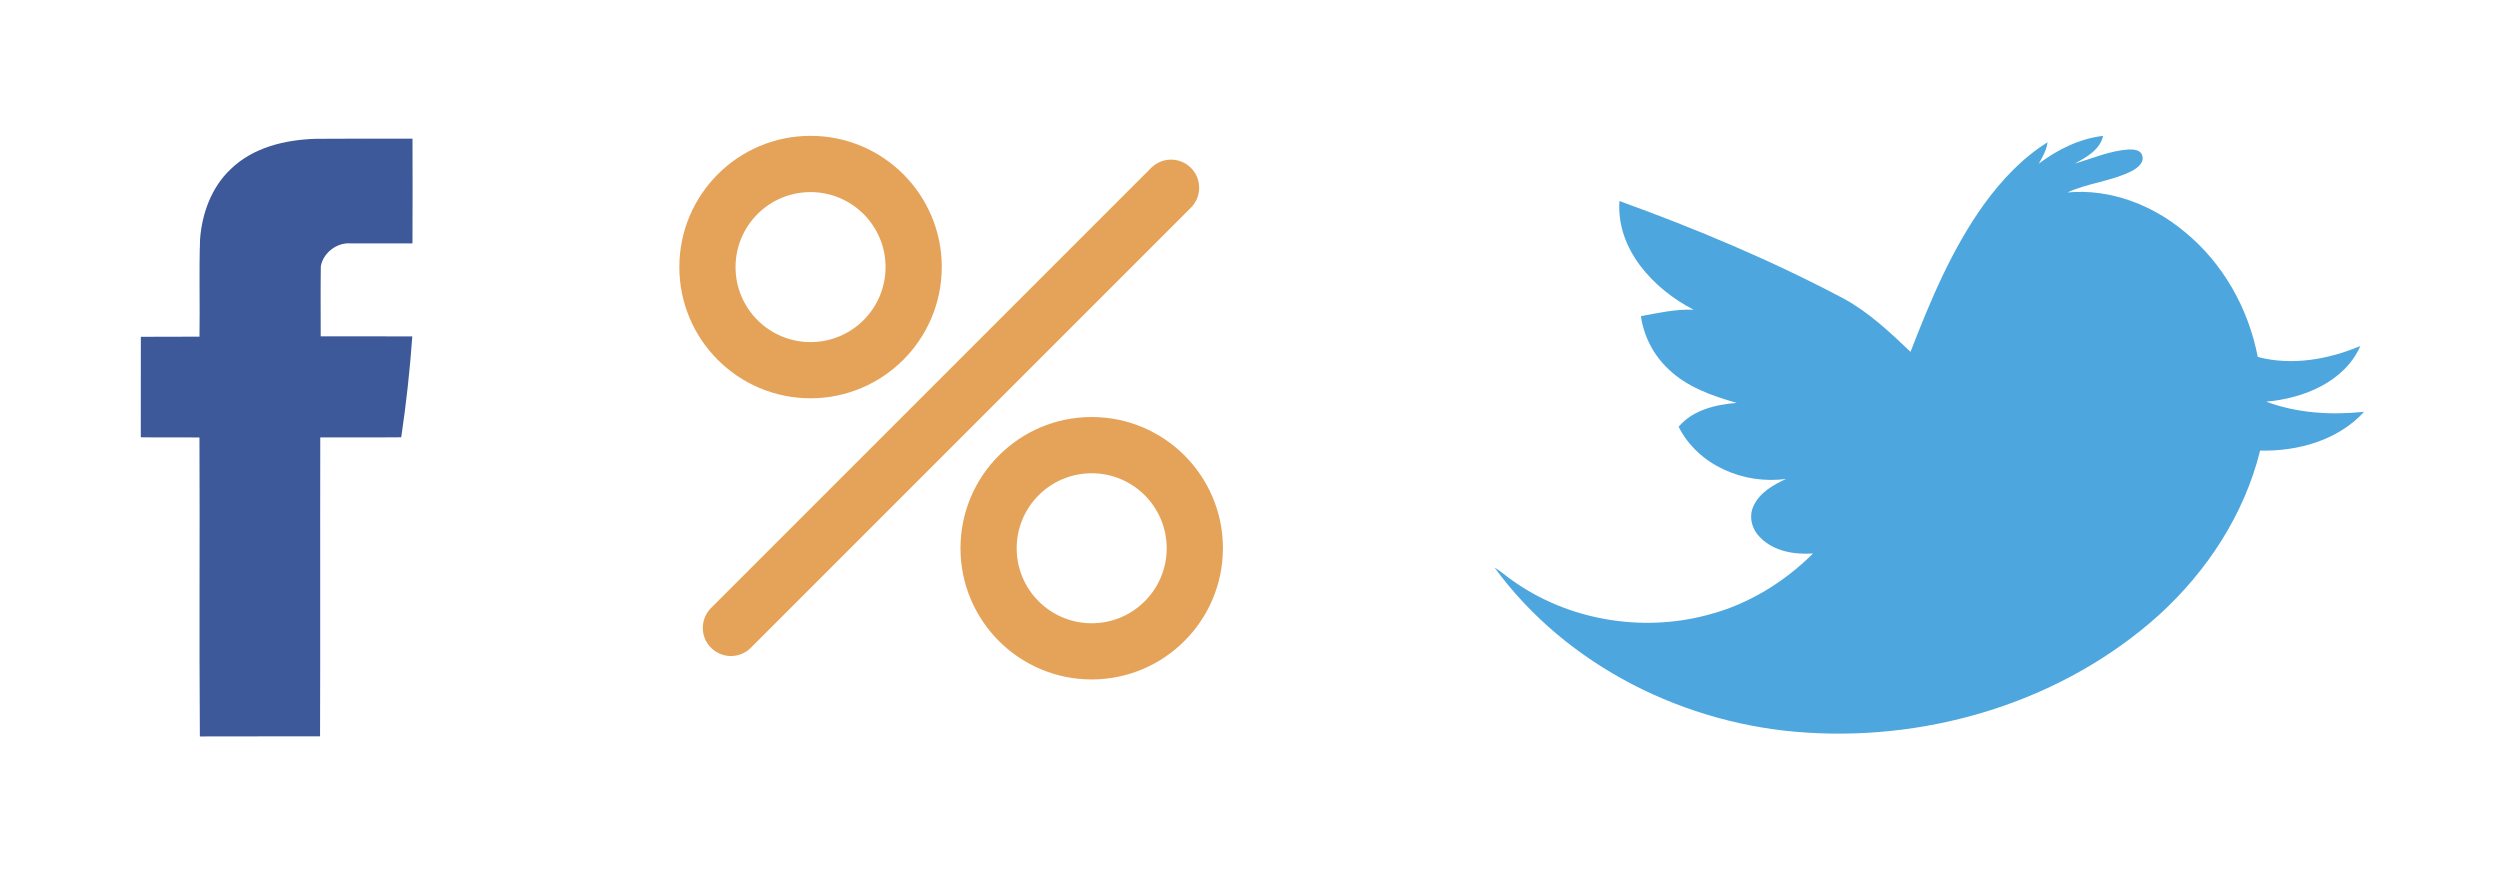
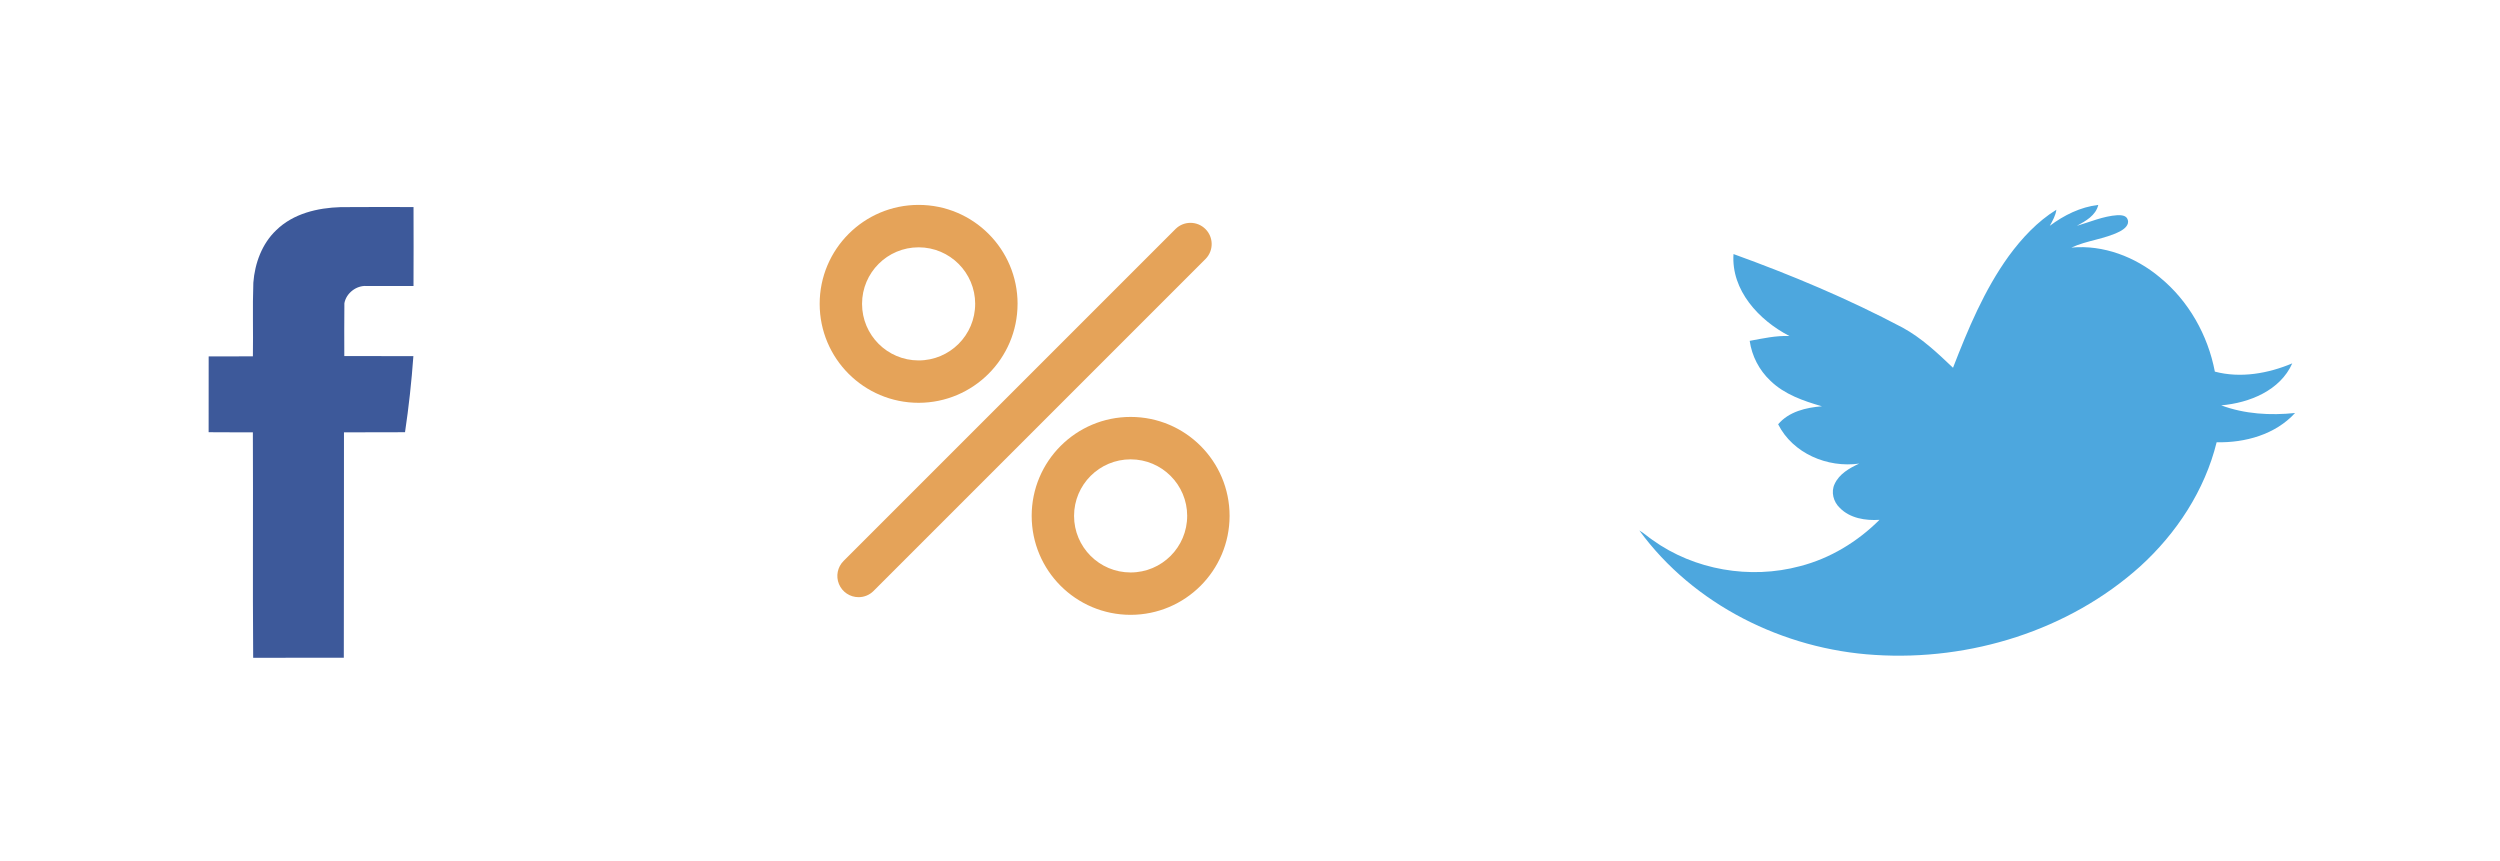
- <svg xmlns="http://www.w3.org/2000/svg" width="92" height="32" viewBox="0 0 92 32">
-   <svg width="20" height="32" viewBox="-5 -5 20 32" id="facebook">
+ <svg xmlns="http://www.w3.org/2000/svg" width="122" height="42" viewBox="0 0 122 42">
+   <svg width="30" height="42" viewBox="-10 -10 30 42" id="facebook">
    <g>
      <path d="M3.478 1.235C4.312.418 5.501.142 6.623.108 7.809.097 8.994.104 10.18.104c.004 1.284.006 2.57-.001 3.854-.768-.002-1.534.001-2.299-.002-.486-.031-.986.346-1.074.842-.012.859-.004 1.719-.004 2.578 1.124.005 2.248-.001 3.371.003a48.707 48.707 0 0 1-.408 3.713c-.993.01-1.986-.001-2.979.005-.009 3.667.005 7.333-.008 11-1.474.006-2.949-.004-4.423.004-.028-3.667.002-7.336-.015-11.003-.72-.008-1.439.006-2.159-.006.004-1.232.002-2.466.002-3.698.719-.007 1.438.003 2.158-.005.021-1.198-.022-2.397.022-3.595.072-.948.424-1.903 1.115-2.559z" fill="#3d599a" />
    </g>
  </svg>
-   <svg id="percent_icon" data-name="Слой 1" viewBox="-5 -5 30 30" width="30" height="30" x="20">
+   <svg id="percent_icon" data-name="Слой 1" viewBox="-10 -10 40 40" width="40" height="40" x="30">
    <defs>
      <style>.bcls-1{fill:#e5a359}</style>
    </defs>
    <path class="bcls-1" d="M1.897 19.142a1.035 1.035 0 0 1-.732-1.766l16.21-16.21a1.035 1.035 0 0 1 1.464 1.463l-16.21 16.21a1.03 1.03 0 0 1-.732.303zm18.107-3.966a4.829 4.829 0 1 0-4.828 4.828 4.834 4.834 0 0 0 4.828-4.828zm-2.07 0a2.76 2.76 0 1 1-2.758-2.76 2.762 2.762 0 0 1 2.759 2.76zM9.658 4.829A4.829 4.829 0 1 0 4.83 9.657 4.834 4.834 0 0 0 9.657 4.83zm-2.07 0a2.76 2.76 0 1 1-2.758-2.76 2.762 2.762 0 0 1 2.759 2.76z" />
  </svg>
-   <svg width="42" height="32" viewBox="-5 -5 42 32" id="twitter" x="50">
+   <svg width="52" height="42" viewBox="-10 -10 52 42" id="twitter" x="70">
    <path d="M20.029 1.021C20.722.502 21.525.101 22.396 0c-.121.517-.614.786-1.046 1.021.65-.19 1.285-.472 1.97-.519.185-.006.444.001.51.212.098.262-.17.467-.374.576-.748.383-1.612.439-2.373.792 1.563-.146 3.124.456 4.311 1.448 1.415 1.155 2.352 2.827 2.691 4.605 1.252.333 2.604.092 3.778-.403-.59 1.326-2.093 1.931-3.468 2.049 1.143.427 2.398.5 3.604.373-.957 1.05-2.437 1.46-3.827 1.428-.578 2.343-1.954 4.445-3.739 6.065-3.473 3.117-8.282 4.611-12.931 4.314C7.036 21.692 2.639 19.509 0 15.887c.23.133.424.317.645.466 2.043 1.466 4.763 1.931 7.193 1.277 1.475-.378 2.812-1.195 3.881-2.262-.683.045-1.443-.075-1.939-.586-.31-.292-.437-.772-.25-1.163.225-.494.725-.775 1.199-.996-1.551.219-3.241-.497-3.956-1.918.524-.619 1.361-.817 2.138-.878-.904-.261-1.834-.581-2.52-1.251a3.325 3.325 0 0 1-1.006-1.942c.64-.118 1.284-.263 1.941-.236-1.49-.768-2.85-2.231-2.731-4 2.824 1.021 5.601 2.186 8.254 3.591.928.506 1.7 1.237 2.458 1.958.734-1.892 1.524-3.792 2.72-5.451.64-.873 1.396-1.685 2.324-2.261-.038.288-.185.537-.322.786z" fill="#4da7de" />
  </svg>
</svg>
